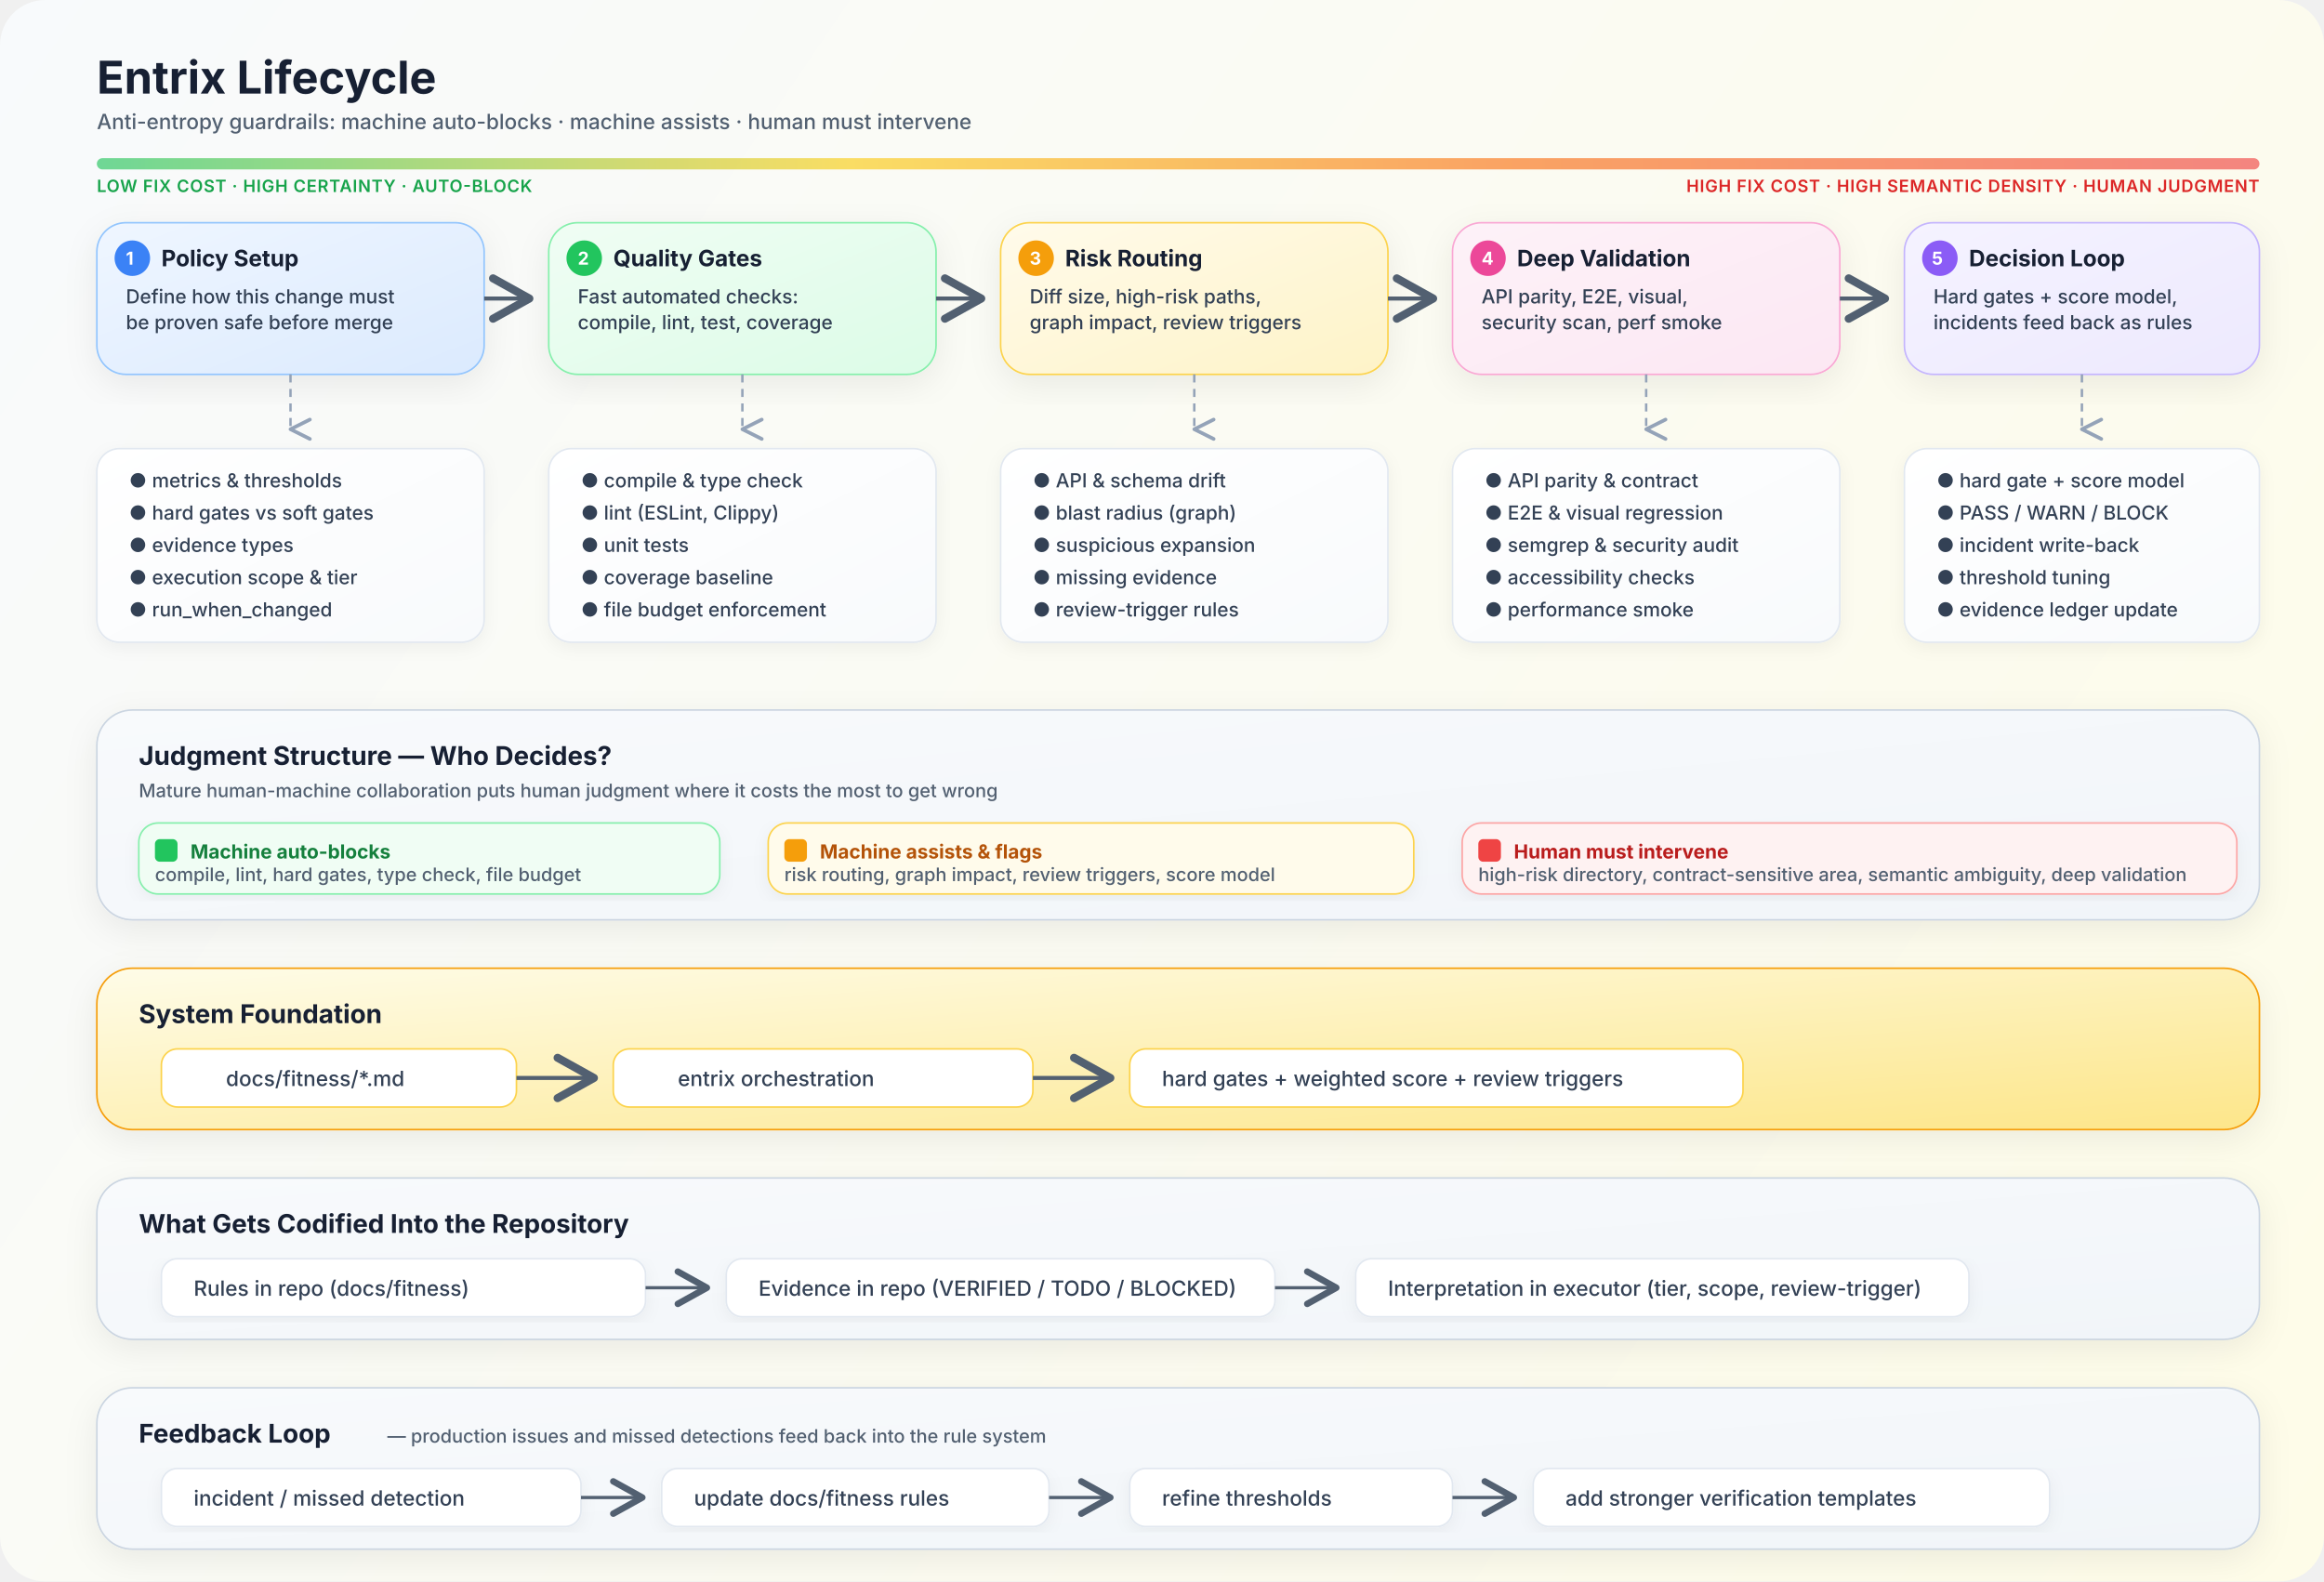
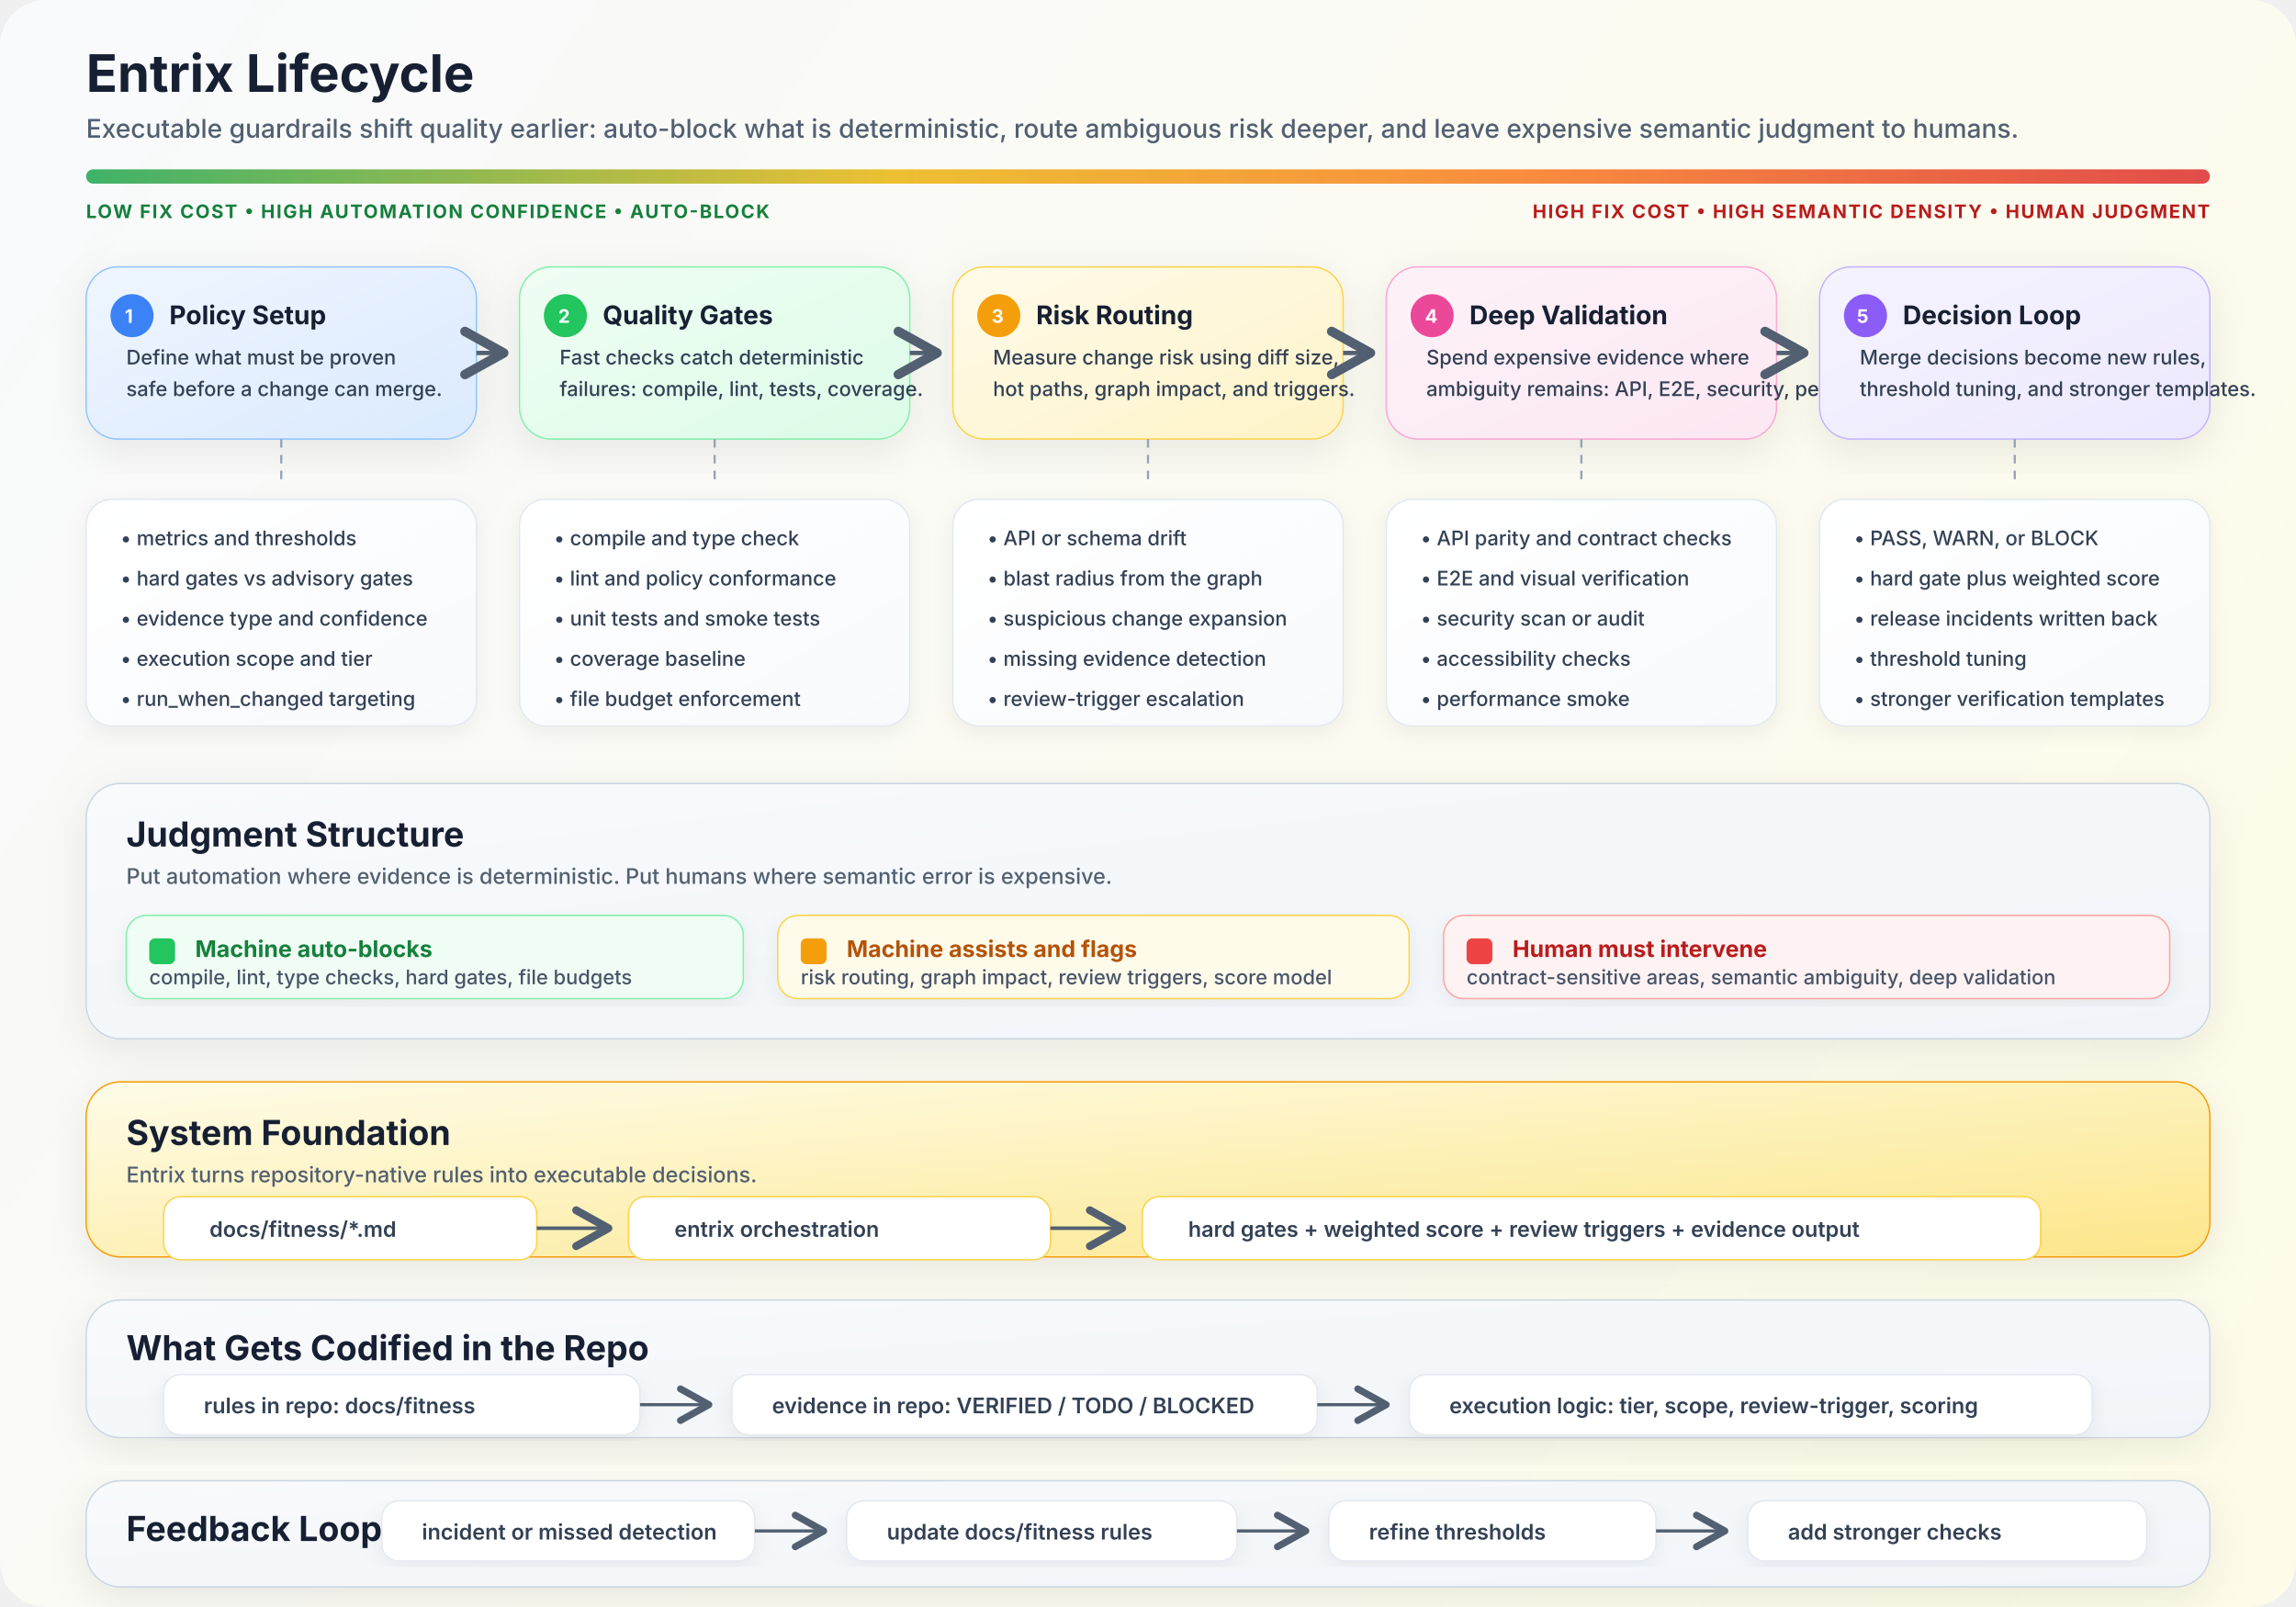
- <svg xmlns="http://www.w3.org/2000/svg" width="1440" height="980" viewBox="0 0 1440 980" fill="none">
+ <svg xmlns="http://www.w3.org/2000/svg" width="1600" height="1120" viewBox="0 0 1600 1120" fill="none">
  <defs>
-     <linearGradient id="bg" x1="0" y1="0" x2="1440" y2="980" gradientUnits="userSpaceOnUse">
-       <stop stop-color="#f8fafc" />
-       <stop offset="1" stop-color="#fefce8" />
+     <linearGradient id="bg" x1="0" y1="0" x2="1600" y2="1120" gradientUnits="userSpaceOnUse">
+       <stop stop-color="#F8FAFC" />
+       <stop offset="1" stop-color="#FEFCE8" />
    </linearGradient>
-     <linearGradient id="costBar" x1="0" y1="0" x2="1" y2="0">
-       <stop offset="0%" stop-color="#22c55e" />
-       <stop offset="35%" stop-color="#facc15" />
-       <stop offset="65%" stop-color="#f97316" />
-       <stop offset="100%" stop-color="#ef4444" />
+     <linearGradient id="costBar" x1="60" y1="0" x2="1540" y2="0" gradientUnits="userSpaceOnUse">
+       <stop offset="0%" stop-color="#16A34A" />
+       <stop offset="38%" stop-color="#EAB308" />
+       <stop offset="68%" stop-color="#F97316" />
+       <stop offset="100%" stop-color="#DC2626" />
    </linearGradient>
-     <linearGradient id="sg1" x1="0" y1="0" x2="1" y2="1">
-       <stop stop-color="#eff6ff" />
-       <stop offset="1" stop-color="#dbeafe" />
+     <linearGradient id="stage1" x1="0" y1="0" x2="1" y2="1">
+       <stop stop-color="#EFF6FF" />
+       <stop offset="1" stop-color="#DBEAFE" />
    </linearGradient>
-     <linearGradient id="sg2" x1="0" y1="0" x2="1" y2="1">
-       <stop stop-color="#f0fdf4" />
-       <stop offset="1" stop-color="#dcfce7" />
+     <linearGradient id="stage2" x1="0" y1="0" x2="1" y2="1">
+       <stop stop-color="#F0FDF4" />
+       <stop offset="1" stop-color="#DCFCE7" />
    </linearGradient>
-     <linearGradient id="sg3" x1="0" y1="0" x2="1" y2="1">
-       <stop stop-color="#fffbeb" />
-       <stop offset="1" stop-color="#fef3c7" />
+     <linearGradient id="stage3" x1="0" y1="0" x2="1" y2="1">
+       <stop stop-color="#FFFBEB" />
+       <stop offset="1" stop-color="#FEF3C7" />
    </linearGradient>
-     <linearGradient id="sg4" x1="0" y1="0" x2="1" y2="1">
-       <stop stop-color="#fdf2f8" />
-       <stop offset="1" stop-color="#fce7f3" />
+     <linearGradient id="stage4" x1="0" y1="0" x2="1" y2="1">
+       <stop stop-color="#FDF2F8" />
+       <stop offset="1" stop-color="#FCE7F3" />
    </linearGradient>
-     <linearGradient id="sg5" x1="0" y1="0" x2="1" y2="1">
-       <stop stop-color="#f5f3ff" />
-       <stop offset="1" stop-color="#ede9fe" />
+     <linearGradient id="stage5" x1="0" y1="0" x2="1" y2="1">
+       <stop stop-color="#F5F3FF" />
+       <stop offset="1" stop-color="#EDE9FE" />
    </linearGradient>
-     <linearGradient id="dg" x1="0" y1="0" x2="1" y2="1">
-       <stop stop-color="#ffffff" />
-       <stop offset="1" stop-color="#f8fafc" />
+     <linearGradient id="panel" x1="0" y1="0" x2="1" y2="1">
+       <stop stop-color="#FFFFFF" />
+       <stop offset="1" stop-color="#F8FAFC" />
    </linearGradient>
-     <linearGradient id="jg" x1="0" y1="0" x2="1" y2="1">
-       <stop stop-color="#f8fafc" />
-       <stop offset="1" stop-color="#f1f5f9" />
+     <linearGradient id="sectionWarm" x1="0" y1="0" x2="1" y2="1">
+       <stop stop-color="#FEFCE8" />
+       <stop offset="1" stop-color="#FDE68A" />
    </linearGradient>
-     <linearGradient id="fg" x1="0" y1="0" x2="1" y2="1">
-       <stop stop-color="#fefce8" />
-       <stop offset="1" stop-color="#fde68a" />
+     <linearGradient id="sectionCool" x1="0" y1="0" x2="1" y2="1">
+       <stop stop-color="#F8FAFC" />
+       <stop offset="1" stop-color="#F1F5F9" />
    </linearGradient>
-     <filter id="sh" x="-20%" y="-20%" width="140%" height="140%">
-       <feDropShadow dx="0" dy="6" stdDeviation="10" flood-color="#0F172A" flood-opacity="0.07" />
+     <filter id="shadow" x="-20%" y="-20%" width="140%" height="140%">
+       <feDropShadow dx="0" dy="8" stdDeviation="14" flood-color="#0F172A" flood-opacity="0.08" />
    </filter>
-     <filter id="ss" x="-10%" y="-10%" width="120%" height="120%">
-       <feDropShadow dx="0" dy="3" stdDeviation="5" flood-color="#0F172A" flood-opacity="0.05" />
+     <filter id="softShadow" x="-10%" y="-10%" width="120%" height="120%">
+       <feDropShadow dx="0" dy="4" stdDeviation="7" flood-color="#0F172A" flood-opacity="0.06" />
    </filter>
-     <marker id="ar" markerWidth="12" markerHeight="12" refX="10" refY="6" orient="auto">
-       <path d="M1 1L10 6L1 11" stroke="#526071" stroke-width="2" stroke-linecap="round" stroke-linejoin="round" />
-     </marker>
-     <marker id="ad" markerWidth="10" markerHeight="10" refX="5" refY="9" orient="auto">
-       <path d="M1 1L5 9L9 1" stroke="#94a3b8" stroke-width="1.5" stroke-linecap="round" stroke-linejoin="round" fill="none" />
+     <marker id="arrow" markerWidth="14" markerHeight="14" refX="11" refY="7" orient="auto">
+       <path d="M2 2L11 7L2 12" stroke="#526071" stroke-width="2.2" stroke-linecap="round" stroke-linejoin="round" />
    </marker>
    <style>
-       .t{font:700 28px ui-sans-serif,-apple-system,sans-serif;fill:#172033}
-       .st{font:500 13px ui-sans-serif,-apple-system,sans-serif;fill:#526071}
-       .sl{font:700 14px ui-sans-serif,-apple-system,sans-serif;fill:#172033}
-       .sn{font:700 11px ui-sans-serif,-apple-system,sans-serif;fill:#FFF;letter-spacing:.05em}
-       .dt{font:500 12px ui-sans-serif,-apple-system,sans-serif;fill:#334155}
-       .se{font:700 16px ui-sans-serif,-apple-system,sans-serif;fill:#172033}
-       .bd{font:500 13px ui-sans-serif,-apple-system,sans-serif;fill:#334155}
-       .sm{font:500 11.5px ui-sans-serif,-apple-system,sans-serif;fill:#526071}
-       .cl{font:600 10.5px ui-sans-serif,-apple-system,sans-serif;letter-spacing:.04em}
-       .jp{font:700 10px ui-sans-serif,-apple-system,sans-serif;fill:#FFF;letter-spacing:.04em}
-       .jb{font:500 12px ui-sans-serif,-apple-system,sans-serif;fill:#475569}
+       .title { font: 700 36px ui-sans-serif, -apple-system, BlinkMacSystemFont, "Segoe UI", sans-serif; fill: #172033; }
+       .subtitle { font: 500 18px ui-sans-serif, -apple-system, BlinkMacSystemFont, "Segoe UI", sans-serif; fill: #526071; }
+       .scale { font: 700 13px ui-sans-serif, -apple-system, BlinkMacSystemFont, "Segoe UI", sans-serif; letter-spacing: 0.08em; }
+       .stepNum { font: 700 13px ui-sans-serif, -apple-system, BlinkMacSystemFont, "Segoe UI", sans-serif; fill: #FFFFFF; letter-spacing: 0.05em; }
+       .stageTitle { font: 700 18px ui-sans-serif, -apple-system, BlinkMacSystemFont, "Segoe UI", sans-serif; fill: #172033; }
+       .body { font: 500 14px ui-sans-serif, -apple-system, BlinkMacSystemFont, "Segoe UI", sans-serif; fill: #334155; }
+       .detail { font: 500 14px ui-sans-serif, -apple-system, BlinkMacSystemFont, "Segoe UI", sans-serif; fill: #334155; }
+       .sectionTitle { font: 700 24px ui-sans-serif, -apple-system, BlinkMacSystemFont, "Segoe UI", sans-serif; fill: #172033; }
+       .sectionSub { font: 500 15px ui-sans-serif, -apple-system, BlinkMacSystemFont, "Segoe UI", sans-serif; fill: #526071; }
+       .pillTitle { font: 700 16px ui-sans-serif, -apple-system, BlinkMacSystemFont, "Segoe UI", sans-serif; }
+       .pillBody { font: 500 14px ui-sans-serif, -apple-system, BlinkMacSystemFont, "Segoe UI", sans-serif; fill: #475569; }
+       .laneText { font: 600 15px ui-sans-serif, -apple-system, BlinkMacSystemFont, "Segoe UI", sans-serif; fill: #334155; }
    </style>
  </defs>
-   <rect width="1440" height="980" rx="28" fill="url(#bg)" />
-   <text x="60" y="58" class="t">Entrix Lifecycle</text>
-   <text x="60" y="80" class="st">Anti-entropy guardrails: machine auto-blocks · machine assists · human must intervene</text>
-   <rect x="60" y="98" width="1340" height="7" rx="3.5" fill="url(#costBar)" opacity="0.65" />
-   <text x="60" y="119" class="cl" style="fill:#16a34a">LOW FIX COST · HIGH CERTAINTY · AUTO-BLOCK</text>
-   <text x="1400" y="119" class="cl" style="fill:#dc2626;text-anchor:end">HIGH FIX COST · HIGH SEMANTIC DENSITY · HUMAN JUDGMENT</text>
-   <rect x="60" y="138" width="240" height="94" rx="18" fill="url(#sg1)" stroke="#93c5fd" filter="url(#sh)" />
-   <circle cx="82" cy="160" r="11" fill="#3b82f6" />
-   <text x="78" y="164" class="sn">1</text>
-   <text x="100" y="165" class="sl">Policy Setup</text>
-   <text x="78" y="188" class="dt">Define how this change must</text>
-   <text x="78" y="204" class="dt">be proven safe before merge</text>
-   <path d="M300 185H328" stroke="#526071" stroke-width="2.5" marker-end="url(#ar)" />
-   <rect x="340" y="138" width="240" height="94" rx="18" fill="url(#sg2)" stroke="#86efac" filter="url(#sh)" />
-   <circle cx="362" cy="160" r="11" fill="#22c55e" />
-   <text x="358" y="164" class="sn">2</text>
-   <text x="380" y="165" class="sl">Quality Gates</text>
-   <text x="358" y="188" class="dt">Fast automated checks:</text>
-   <text x="358" y="204" class="dt">compile, lint, test, coverage</text>
-   <path d="M580 185H608" stroke="#526071" stroke-width="2.5" marker-end="url(#ar)" />
-   <rect x="620" y="138" width="240" height="94" rx="18" fill="url(#sg3)" stroke="#fcd34d" filter="url(#sh)" />
-   <circle cx="642" cy="160" r="11" fill="#f59e0b" />
-   <text x="638" y="164" class="sn">3</text>
-   <text x="660" y="165" class="sl">Risk Routing</text>
-   <text x="638" y="188" class="dt">Diff size, high-risk paths,</text>
-   <text x="638" y="204" class="dt">graph impact, review triggers</text>
-   <path d="M860 185H888" stroke="#526071" stroke-width="2.5" marker-end="url(#ar)" />
-   <rect x="900" y="138" width="240" height="94" rx="18" fill="url(#sg4)" stroke="#f9a8d4" filter="url(#sh)" />
-   <circle cx="922" cy="160" r="11" fill="#ec4899" />
-   <text x="918" y="164" class="sn">4</text>
-   <text x="940" y="165" class="sl">Deep Validation</text>
-   <text x="918" y="188" class="dt">API parity, E2E, visual,</text>
-   <text x="918" y="204" class="dt">security scan, perf smoke</text>
-   <path d="M1140 185H1168" stroke="#526071" stroke-width="2.5" marker-end="url(#ar)" />
-   <rect x="1180" y="138" width="220" height="94" rx="18" fill="url(#sg5)" stroke="#c4b5fd" filter="url(#sh)" />
-   <circle cx="1202" cy="160" r="11" fill="#8b5cf6" />
-   <text x="1197" y="164" class="sn">5</text>
-   <text x="1220" y="165" class="sl">Decision Loop</text>
-   <text x="1198" y="188" class="dt">Hard gates + score model,</text>
-   <text x="1198" y="204" class="dt">incidents feed back as rules</text>
-   <path d="M180 232V266" stroke="#94a3b8" stroke-width="1.5" stroke-dasharray="5 4" marker-end="url(#ad)" />
-   <path d="M460 232V266" stroke="#94a3b8" stroke-width="1.5" stroke-dasharray="5 4" marker-end="url(#ad)" />
-   <path d="M740 232V266" stroke="#94a3b8" stroke-width="1.5" stroke-dasharray="5 4" marker-end="url(#ad)" />
-   <path d="M1020 232V266" stroke="#94a3b8" stroke-width="1.5" stroke-dasharray="5 4" marker-end="url(#ad)" />
-   <path d="M1290 232V266" stroke="#94a3b8" stroke-width="1.5" stroke-dasharray="5 4" marker-end="url(#ad)" />
-   <rect x="60" y="278" width="240" height="120" rx="14" fill="url(#dg)" stroke="#e2e8f0" filter="url(#ss)" />
-   <text x="80" y="302" class="dt">● metrics &amp; thresholds</text>
-   <text x="80" y="322" class="dt">● hard gates vs soft gates</text>
-   <text x="80" y="342" class="dt">● evidence types</text>
-   <text x="80" y="362" class="dt">● execution scope &amp; tier</text>
-   <text x="80" y="382" class="dt">● run_when_changed</text>
-   <rect x="340" y="278" width="240" height="120" rx="14" fill="url(#dg)" stroke="#e2e8f0" filter="url(#ss)" />
-   <text x="360" y="302" class="dt">● compile &amp; type check</text>
-   <text x="360" y="322" class="dt">● lint (ESLint, Clippy)</text>
-   <text x="360" y="342" class="dt">● unit tests</text>
-   <text x="360" y="362" class="dt">● coverage baseline</text>
-   <text x="360" y="382" class="dt">● file budget enforcement</text>
-   <rect x="620" y="278" width="240" height="120" rx="14" fill="url(#dg)" stroke="#e2e8f0" filter="url(#ss)" />
-   <text x="640" y="302" class="dt">● API &amp; schema drift</text>
-   <text x="640" y="322" class="dt">● blast radius (graph)</text>
-   <text x="640" y="342" class="dt">● suspicious expansion</text>
-   <text x="640" y="362" class="dt">● missing evidence</text>
-   <text x="640" y="382" class="dt">● review-trigger rules</text>
-   <rect x="900" y="278" width="240" height="120" rx="14" fill="url(#dg)" stroke="#e2e8f0" filter="url(#ss)" />
-   <text x="920" y="302" class="dt">● API parity &amp; contract</text>
-   <text x="920" y="322" class="dt">● E2E &amp; visual regression</text>
-   <text x="920" y="342" class="dt">● semgrep &amp; security audit</text>
-   <text x="920" y="362" class="dt">● accessibility checks</text>
-   <text x="920" y="382" class="dt">● performance smoke</text>
-   <rect x="1180" y="278" width="220" height="120" rx="14" fill="url(#dg)" stroke="#e2e8f0" filter="url(#ss)" />
-   <text x="1200" y="302" class="dt">● hard gate + score model</text>
-   <text x="1200" y="322" class="dt">● PASS / WARN / BLOCK</text>
-   <text x="1200" y="342" class="dt">● incident write-back</text>
-   <text x="1200" y="362" class="dt">● threshold tuning</text>
-   <text x="1200" y="382" class="dt">● evidence ledger update</text>
-   <rect x="60" y="440" width="1340" height="130" rx="22" fill="url(#jg)" stroke="#cbd5e1" filter="url(#sh)" />
-   <text x="86" y="474" class="se">Judgment Structure — Who Decides?</text>
-   <text x="86" y="494" class="sm">Mature human-machine collaboration puts human judgment where it costs the most to get wrong</text>
-   <rect x="86" y="510" width="360" height="44" rx="12" fill="#f0fdf4" stroke="#86efac" filter="url(#ss)" />
-   <rect x="96" y="520" width="14" height="14" rx="3" fill="#22c55e" />
-   <text x="118" y="532" class="dt" style="font-weight:700;fill:#15803d">Machine auto-blocks</text>
-   <text x="96" y="546" class="sm">compile, lint, hard gates, type check, file budget</text>
-   <rect x="476" y="510" width="400" height="44" rx="12" fill="#fffbeb" stroke="#fcd34d" filter="url(#ss)" />
-   <rect x="486" y="520" width="14" height="14" rx="3" fill="#f59e0b" />
-   <text x="508" y="532" class="dt" style="font-weight:700;fill:#b45309">Machine assists &amp; flags</text>
-   <text x="486" y="546" class="sm">risk routing, graph impact, review triggers, score model</text>
-   <rect x="906" y="510" width="480" height="44" rx="12" fill="#fef2f2" stroke="#fca5a5" filter="url(#ss)" />
-   <rect x="916" y="520" width="14" height="14" rx="3" fill="#ef4444" />
-   <text x="938" y="532" class="dt" style="font-weight:700;fill:#b91c1c">Human must intervene</text>
-   <text x="916" y="546" class="sm">high-risk directory, contract-sensitive area, semantic ambiguity, deep validation</text>
-   <rect x="60" y="600" width="1340" height="100" rx="22" fill="url(#fg)" stroke="#f59e0b" filter="url(#sh)" />
-   <text x="86" y="634" class="se">System Foundation</text>
-   <rect x="100" y="650" width="220" height="36" rx="10" fill="#FFFFFF" stroke="#fcd34d" />
-   <text x="140" y="673" class="bd">docs/fitness/*.md</text>
-   <path d="M320 668H368" stroke="#526071" stroke-width="2.5" marker-end="url(#ar)" />
-   <rect x="380" y="650" width="260" height="36" rx="10" fill="#FFFFFF" stroke="#fcd34d" />
-   <text x="420" y="673" class="bd">entrix orchestration</text>
-   <path d="M640 668H688" stroke="#526071" stroke-width="2.5" marker-end="url(#ar)" />
-   <rect x="700" y="650" width="380" height="36" rx="10" fill="#FFFFFF" stroke="#fcd34d" />
-   <text x="720" y="673" class="bd">hard gates + weighted score + review triggers</text>
-   <rect x="60" y="730" width="1340" height="100" rx="22" fill="url(#jg)" stroke="#cbd5e1" filter="url(#sh)" />
-   <text x="86" y="764" class="se">What Gets Codified Into the Repository</text>
-   <rect x="100" y="780" width="300" height="36" rx="10" fill="#FFFFFF" stroke="#e2e8f0" filter="url(#ss)" />
-   <text x="120" y="803" class="bd">Rules in repo (docs/fitness)</text>
-   <path d="M400 798H438" stroke="#526071" stroke-width="2" marker-end="url(#ar)" />
-   <rect x="450" y="780" width="340" height="36" rx="10" fill="#FFFFFF" stroke="#e2e8f0" filter="url(#ss)" />
-   <text x="470" y="803" class="bd">Evidence in repo (VERIFIED / TODO / BLOCKED)</text>
-   <path d="M790 798H828" stroke="#526071" stroke-width="2" marker-end="url(#ar)" />
-   <rect x="840" y="780" width="380" height="36" rx="10" fill="#FFFFFF" stroke="#e2e8f0" filter="url(#ss)" />
-   <text x="860" y="803" class="bd">Interpretation in executor (tier, scope, review-trigger)</text>
-   <rect x="60" y="860" width="1340" height="100" rx="22" fill="url(#jg)" stroke="#cbd5e1" filter="url(#sh)" />
-   <text x="86" y="894" class="se">Feedback Loop</text>
-   <text x="240" y="894" class="sm">— production issues and missed detections feed back into the rule system</text>
-   <rect x="100" y="910" width="260" height="36" rx="10" fill="#FFFFFF" stroke="#e2e8f0" filter="url(#ss)" />
-   <text x="120" y="933" class="bd">incident / missed detection</text>
-   <path d="M360 928H398" stroke="#526071" stroke-width="2" marker-end="url(#ar)" />
-   <rect x="410" y="910" width="240" height="36" rx="10" fill="#FFFFFF" stroke="#e2e8f0" filter="url(#ss)" />
-   <text x="430" y="933" class="bd">update docs/fitness rules</text>
-   <path d="M650 928H688" stroke="#526071" stroke-width="2" marker-end="url(#ar)" />
-   <rect x="700" y="910" width="200" height="36" rx="10" fill="#FFFFFF" stroke="#e2e8f0" filter="url(#ss)" />
-   <text x="720" y="933" class="bd">refine thresholds</text>
-   <path d="M900 928H938" stroke="#526071" stroke-width="2" marker-end="url(#ar)" />
-   <rect x="950" y="910" width="320" height="36" rx="10" fill="#FFFFFF" stroke="#e2e8f0" filter="url(#ss)" />
-   <text x="970" y="933" class="bd">add stronger verification templates</text>
+   <rect width="1600" height="1120" rx="32" fill="url(#bg)" />
+   <text x="60" y="64" class="title">Entrix Lifecycle</text>
+   <text x="60" y="96" class="subtitle">Executable guardrails shift quality earlier: auto-block what is deterministic, route ambiguous risk deeper, and leave expensive semantic judgment to humans.</text>
+   <rect x="60" y="118" width="1480" height="10" rx="5" fill="url(#costBar)" opacity="0.82" />
+   <text x="60" y="152" class="scale" style="fill:#15803D">LOW FIX COST • HIGH AUTOMATION CONFIDENCE • AUTO-BLOCK</text>
+   <text x="1540" y="152" class="scale" style="fill:#B91C1C; text-anchor:end">HIGH FIX COST • HIGH SEMANTIC DENSITY • HUMAN JUDGMENT</text>
+   <rect x="60" y="186" width="272" height="120" rx="22" fill="url(#stage1)" stroke="#93C5FD" filter="url(#shadow)" />
+   <circle cx="92" cy="220" r="15" fill="#3B82F6" />
+   <text x="87" y="225" class="stepNum">1</text>
+   <text x="118" y="226" class="stageTitle">Policy Setup</text>
+   <text x="88" y="254" class="body">Define what must be proven</text>
+   <text x="88" y="276" class="body">safe before a change can merge.</text>
+   <path d="M332 246H351" stroke="#526071" stroke-width="3" marker-end="url(#arrow)" />
+   <rect x="362" y="186" width="272" height="120" rx="22" fill="url(#stage2)" stroke="#86EFAC" filter="url(#shadow)" />
+   <circle cx="394" cy="220" r="15" fill="#22C55E" />
+   <text x="389" y="225" class="stepNum">2</text>
+   <text x="420" y="226" class="stageTitle">Quality Gates</text>
+   <text x="390" y="254" class="body">Fast checks catch deterministic</text>
+   <text x="390" y="276" class="body">failures: compile, lint, tests, coverage.</text>
+   <path d="M634 246H653" stroke="#526071" stroke-width="3" marker-end="url(#arrow)" />
+   <rect x="664" y="186" width="272" height="120" rx="22" fill="url(#stage3)" stroke="#FCD34D" filter="url(#shadow)" />
+   <circle cx="696" cy="220" r="15" fill="#F59E0B" />
+   <text x="691" y="225" class="stepNum">3</text>
+   <text x="722" y="226" class="stageTitle">Risk Routing</text>
+   <text x="692" y="254" class="body">Measure change risk using diff size,</text>
+   <text x="692" y="276" class="body">hot paths, graph impact, and triggers.</text>
+   <path d="M936 246H955" stroke="#526071" stroke-width="3" marker-end="url(#arrow)" />
+   <rect x="966" y="186" width="272" height="120" rx="22" fill="url(#stage4)" stroke="#F9A8D4" filter="url(#shadow)" />
+   <circle cx="998" cy="220" r="15" fill="#EC4899" />
+   <text x="993" y="225" class="stepNum">4</text>
+   <text x="1024" y="226" class="stageTitle">Deep Validation</text>
+   <text x="994" y="254" class="body">Spend expensive evidence where</text>
+   <text x="994" y="276" class="body">ambiguity remains: API, E2E, security, perf.</text>
+   <path d="M1238 246H1257" stroke="#526071" stroke-width="3" marker-end="url(#arrow)" />
+   <rect x="1268" y="186" width="272" height="120" rx="22" fill="url(#stage5)" stroke="#C4B5FD" filter="url(#shadow)" />
+   <circle cx="1300" cy="220" r="15" fill="#8B5CF6" />
+   <text x="1294" y="225" class="stepNum">5</text>
+   <text x="1326" y="226" class="stageTitle">Decision Loop</text>
+   <text x="1296" y="254" class="body">Merge decisions become new rules,</text>
+   <text x="1296" y="276" class="body">threshold tuning, and stronger templates.</text>
+   <path d="M196 306V338" stroke="#94A3B8" stroke-width="1.5" stroke-dasharray="6 5" />
+   <path d="M498 306V338" stroke="#94A3B8" stroke-width="1.5" stroke-dasharray="6 5" />
+   <path d="M800 306V338" stroke="#94A3B8" stroke-width="1.5" stroke-dasharray="6 5" />
+   <path d="M1102 306V338" stroke="#94A3B8" stroke-width="1.5" stroke-dasharray="6 5" />
+   <path d="M1404 306V338" stroke="#94A3B8" stroke-width="1.5" stroke-dasharray="6 5" />
+   <rect x="60" y="348" width="272" height="158" rx="18" fill="url(#panel)" stroke="#E2E8F0" filter="url(#softShadow)" />
+   <text x="84" y="380" class="detail">• metrics and thresholds</text>
+   <text x="84" y="408" class="detail">• hard gates vs advisory gates</text>
+   <text x="84" y="436" class="detail">• evidence type and confidence</text>
+   <text x="84" y="464" class="detail">• execution scope and tier</text>
+   <text x="84" y="492" class="detail">• run_when_changed targeting</text>
+   <rect x="362" y="348" width="272" height="158" rx="18" fill="url(#panel)" stroke="#E2E8F0" filter="url(#softShadow)" />
+   <text x="386" y="380" class="detail">• compile and type check</text>
+   <text x="386" y="408" class="detail">• lint and policy conformance</text>
+   <text x="386" y="436" class="detail">• unit tests and smoke tests</text>
+   <text x="386" y="464" class="detail">• coverage baseline</text>
+   <text x="386" y="492" class="detail">• file budget enforcement</text>
+   <rect x="664" y="348" width="272" height="158" rx="18" fill="url(#panel)" stroke="#E2E8F0" filter="url(#softShadow)" />
+   <text x="688" y="380" class="detail">• API or schema drift</text>
+   <text x="688" y="408" class="detail">• blast radius from the graph</text>
+   <text x="688" y="436" class="detail">• suspicious change expansion</text>
+   <text x="688" y="464" class="detail">• missing evidence detection</text>
+   <text x="688" y="492" class="detail">• review-trigger escalation</text>
+   <rect x="966" y="348" width="272" height="158" rx="18" fill="url(#panel)" stroke="#E2E8F0" filter="url(#softShadow)" />
+   <text x="990" y="380" class="detail">• API parity and contract checks</text>
+   <text x="990" y="408" class="detail">• E2E and visual verification</text>
+   <text x="990" y="436" class="detail">• security scan or audit</text>
+   <text x="990" y="464" class="detail">• accessibility checks</text>
+   <text x="990" y="492" class="detail">• performance smoke</text>
+   <rect x="1268" y="348" width="272" height="158" rx="18" fill="url(#panel)" stroke="#E2E8F0" filter="url(#softShadow)" />
+   <text x="1292" y="380" class="detail">• PASS, WARN, or BLOCK</text>
+   <text x="1292" y="408" class="detail">• hard gate plus weighted score</text>
+   <text x="1292" y="436" class="detail">• release incidents written back</text>
+   <text x="1292" y="464" class="detail">• threshold tuning</text>
+   <text x="1292" y="492" class="detail">• stronger verification templates</text>
+   <rect x="60" y="546" width="1480" height="178" rx="24" fill="url(#sectionCool)" stroke="#CBD5E1" filter="url(#shadow)" />
+   <text x="88" y="590" class="sectionTitle">Judgment Structure</text>
+   <text x="88" y="616" class="sectionSub">Put automation where evidence is deterministic. Put humans where semantic error is expensive.</text>
+   <rect x="88" y="638" width="430" height="58" rx="14" fill="#F0FDF4" stroke="#86EFAC" filter="url(#softShadow)" />
+   <rect x="104" y="654" width="18" height="18" rx="4" fill="#22C55E" />
+   <text x="136" y="667" class="pillTitle" style="fill:#15803D">Machine auto-blocks</text>
+   <text x="104" y="686" class="pillBody">compile, lint, type checks, hard gates, file budgets</text>
+   <rect x="542" y="638" width="440" height="58" rx="14" fill="#FFFBEB" stroke="#FCD34D" filter="url(#softShadow)" />
+   <rect x="558" y="654" width="18" height="18" rx="4" fill="#F59E0B" />
+   <text x="590" y="667" class="pillTitle" style="fill:#B45309">Machine assists and flags</text>
+   <text x="558" y="686" class="pillBody">risk routing, graph impact, review triggers, score model</text>
+   <rect x="1006" y="638" width="506" height="58" rx="14" fill="#FEF2F2" stroke="#FCA5A5" filter="url(#softShadow)" />
+   <rect x="1022" y="654" width="18" height="18" rx="4" fill="#EF4444" />
+   <text x="1054" y="667" class="pillTitle" style="fill:#B91C1C">Human must intervene</text>
+   <text x="1022" y="686" class="pillBody">contract-sensitive areas, semantic ambiguity, deep validation</text>
+   <rect x="60" y="754" width="1480" height="122" rx="24" fill="url(#sectionWarm)" stroke="#F59E0B" filter="url(#shadow)" />
+   <text x="88" y="798" class="sectionTitle">System Foundation</text>
+   <text x="88" y="824" class="sectionSub">Entrix turns repository-native rules into executable decisions.</text>
+   <rect x="114" y="834" width="260" height="44" rx="12" fill="#FFFFFF" stroke="#FCD34D" />
+   <text x="146" y="862" class="laneText">docs/fitness/*.md</text>
+   <path d="M374 856H424" stroke="#526071" stroke-width="2.5" marker-end="url(#arrow)" />
+   <rect x="438" y="834" width="294" height="44" rx="12" fill="#FFFFFF" stroke="#FCD34D" />
+   <text x="470" y="862" class="laneText">entrix orchestration</text>
+   <path d="M732 856H782" stroke="#526071" stroke-width="2.5" marker-end="url(#arrow)" />
+   <rect x="796" y="834" width="626" height="44" rx="12" fill="#FFFFFF" stroke="#FCD34D" />
+   <text x="828" y="862" class="laneText">hard gates + weighted score + review triggers + evidence output</text>
+   <rect x="60" y="906" width="1480" height="96" rx="24" fill="url(#sectionCool)" stroke="#CBD5E1" filter="url(#shadow)" />
+   <text x="88" y="948" class="sectionTitle">What Gets Codified in the Repo</text>
+   <rect x="114" y="958" width="332" height="42" rx="12" fill="#FFFFFF" stroke="#E2E8F0" filter="url(#softShadow)" />
+   <text x="142" y="985" class="laneText">rules in repo: docs/fitness</text>
+   <path d="M446 979H494" stroke="#526071" stroke-width="2.2" marker-end="url(#arrow)" />
+   <rect x="510" y="958" width="408" height="42" rx="12" fill="#FFFFFF" stroke="#E2E8F0" filter="url(#softShadow)" />
+   <text x="538" y="985" class="laneText">evidence in repo: VERIFIED / TODO / BLOCKED</text>
+   <path d="M918 979H966" stroke="#526071" stroke-width="2.2" marker-end="url(#arrow)" />
+   <rect x="982" y="958" width="476" height="42" rx="12" fill="#FFFFFF" stroke="#E2E8F0" filter="url(#softShadow)" />
+   <text x="1010" y="985" class="laneText">execution logic: tier, scope, review-trigger, scoring</text>
+   <rect x="60" y="1032" width="1480" height="74" rx="24" fill="url(#sectionCool)" stroke="#CBD5E1" filter="url(#shadow)" />
+   <text x="88" y="1074" class="sectionTitle">Feedback Loop</text>
+   <rect x="266" y="1046" width="260" height="42" rx="12" fill="#FFFFFF" stroke="#E2E8F0" filter="url(#softShadow)" />
+   <text x="294" y="1073" class="laneText">incident or missed detection</text>
+   <path d="M526 1067H574" stroke="#526071" stroke-width="2.2" marker-end="url(#arrow)" />
+   <rect x="590" y="1046" width="272" height="42" rx="12" fill="#FFFFFF" stroke="#E2E8F0" filter="url(#softShadow)" />
+   <text x="618" y="1073" class="laneText">update docs/fitness rules</text>
+   <path d="M862 1067H910" stroke="#526071" stroke-width="2.2" marker-end="url(#arrow)" />
+   <rect x="926" y="1046" width="228" height="42" rx="12" fill="#FFFFFF" stroke="#E2E8F0" filter="url(#softShadow)" />
+   <text x="954" y="1073" class="laneText">refine thresholds</text>
+   <path d="M1154 1067H1202" stroke="#526071" stroke-width="2.2" marker-end="url(#arrow)" />
+   <rect x="1218" y="1046" width="278" height="42" rx="12" fill="#FFFFFF" stroke="#E2E8F0" filter="url(#softShadow)" />
+   <text x="1246" y="1073" class="laneText">add stronger checks</text>
</svg>
